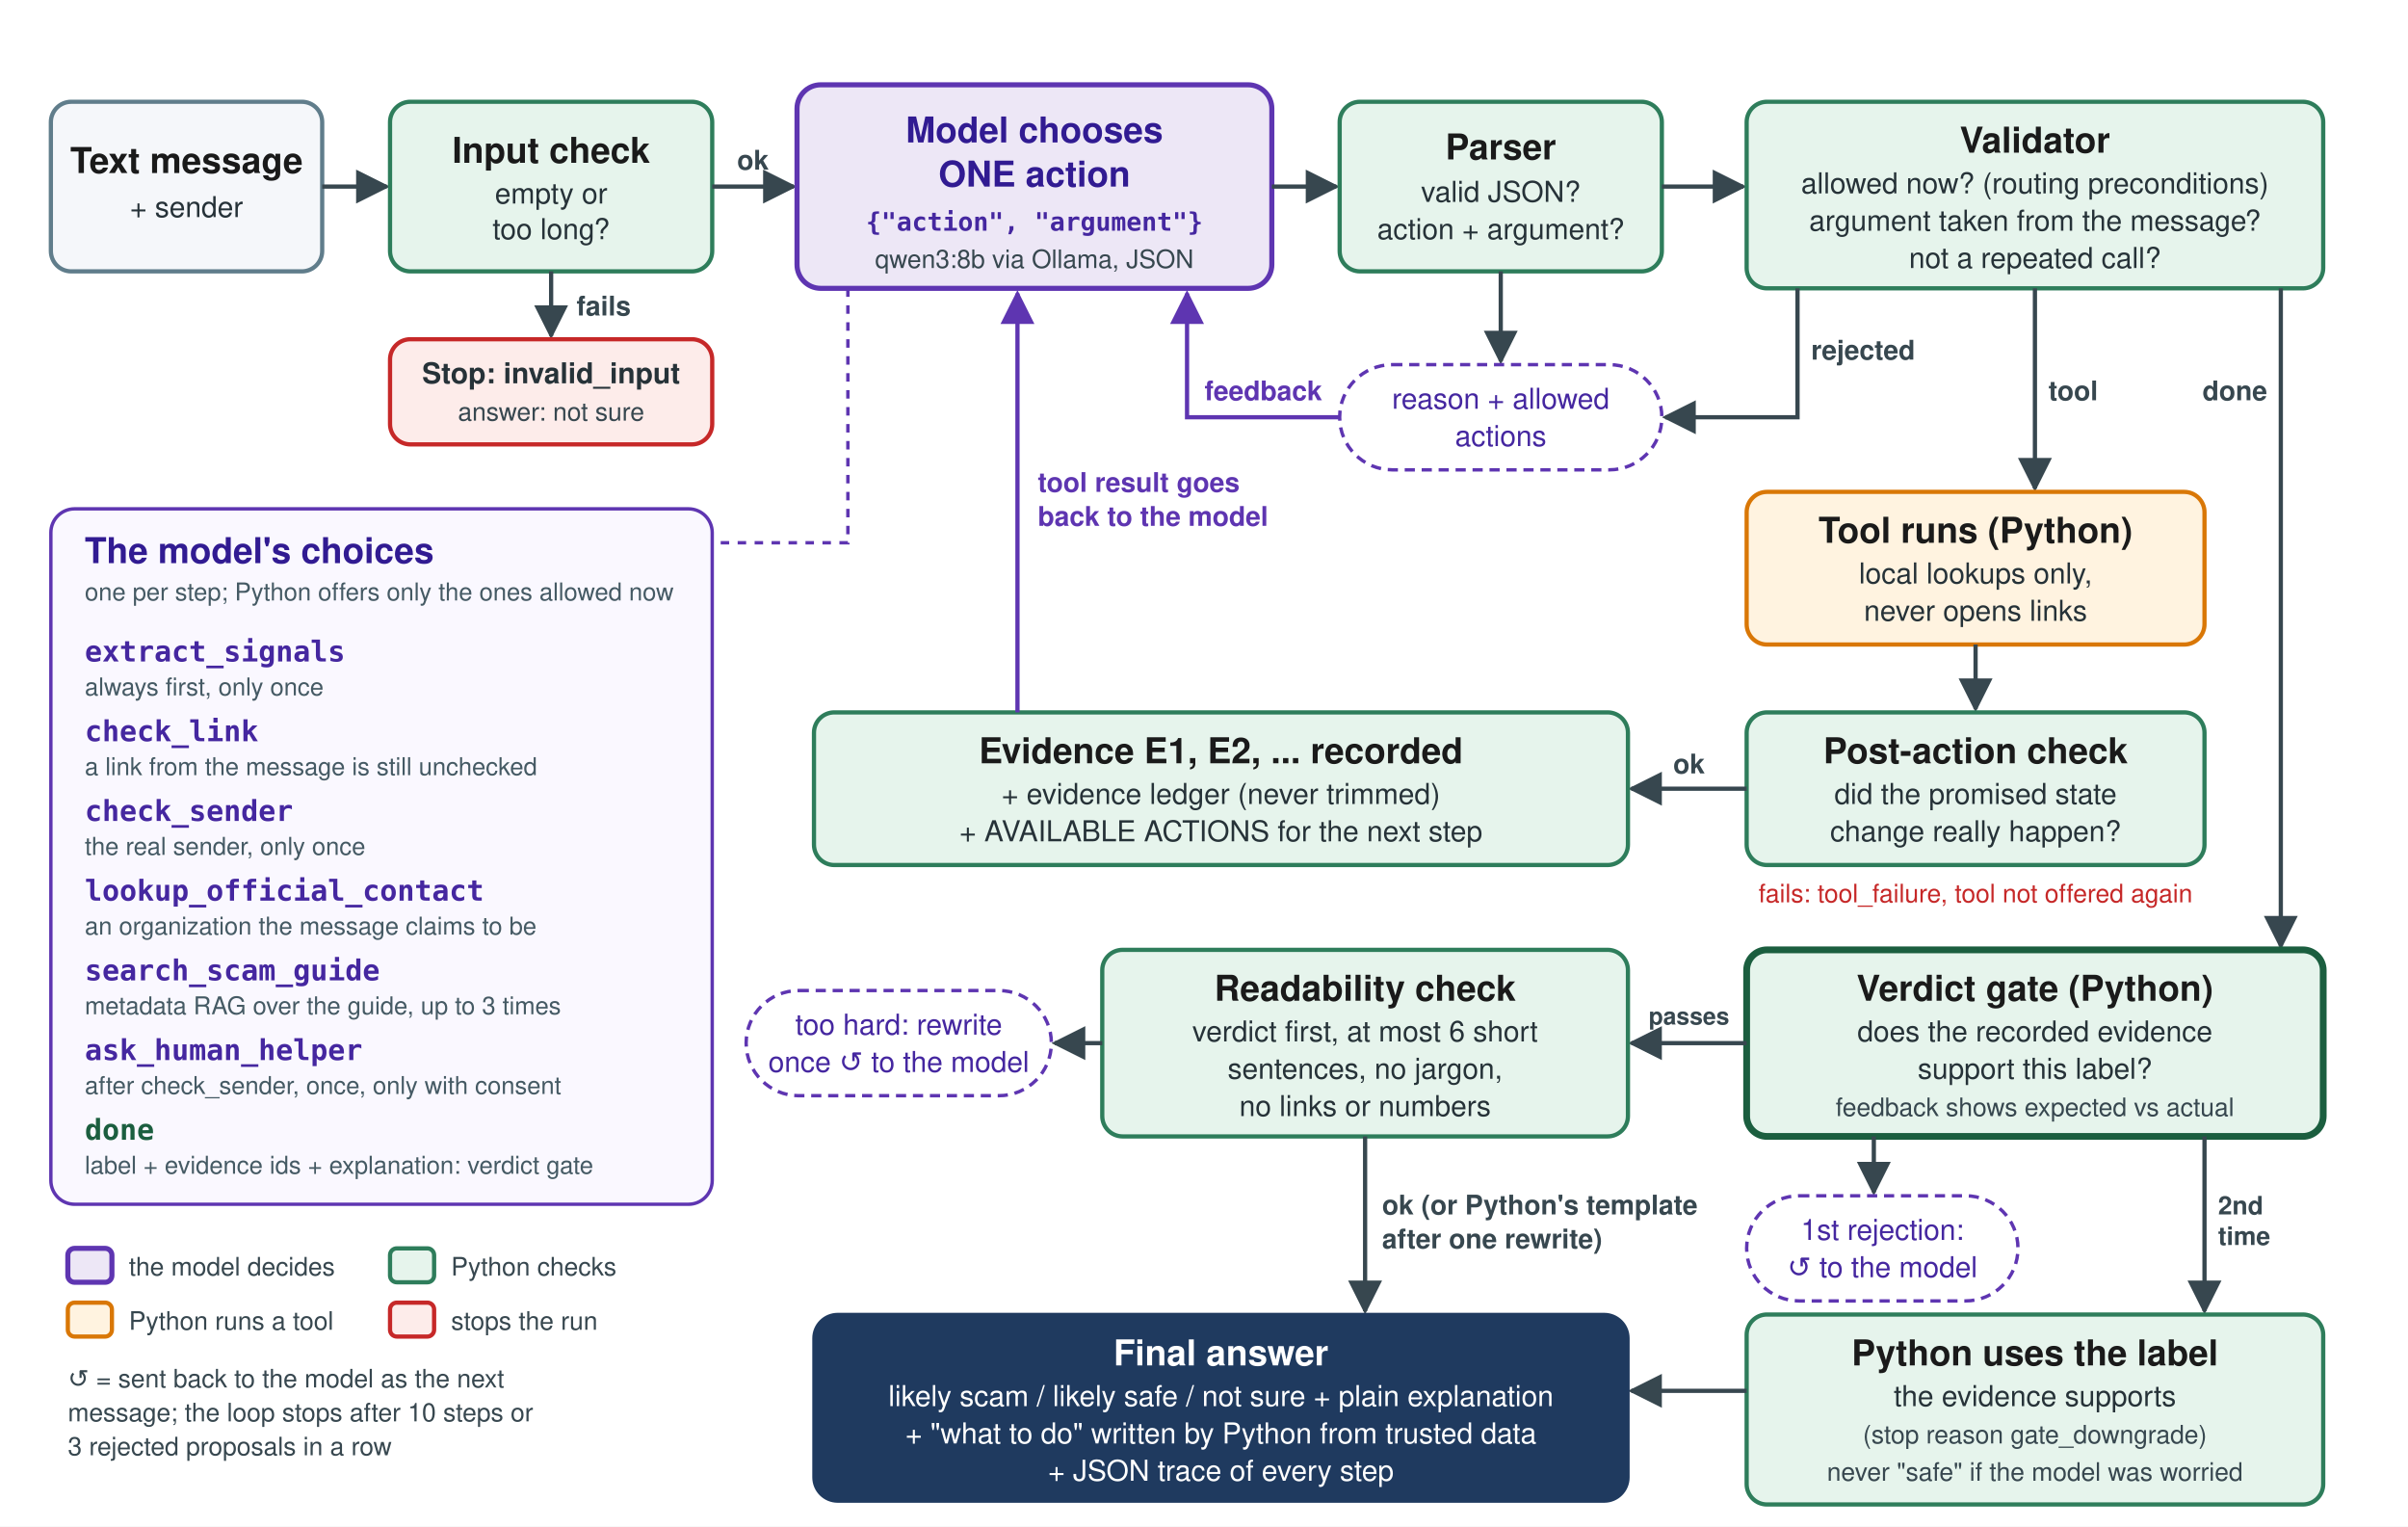
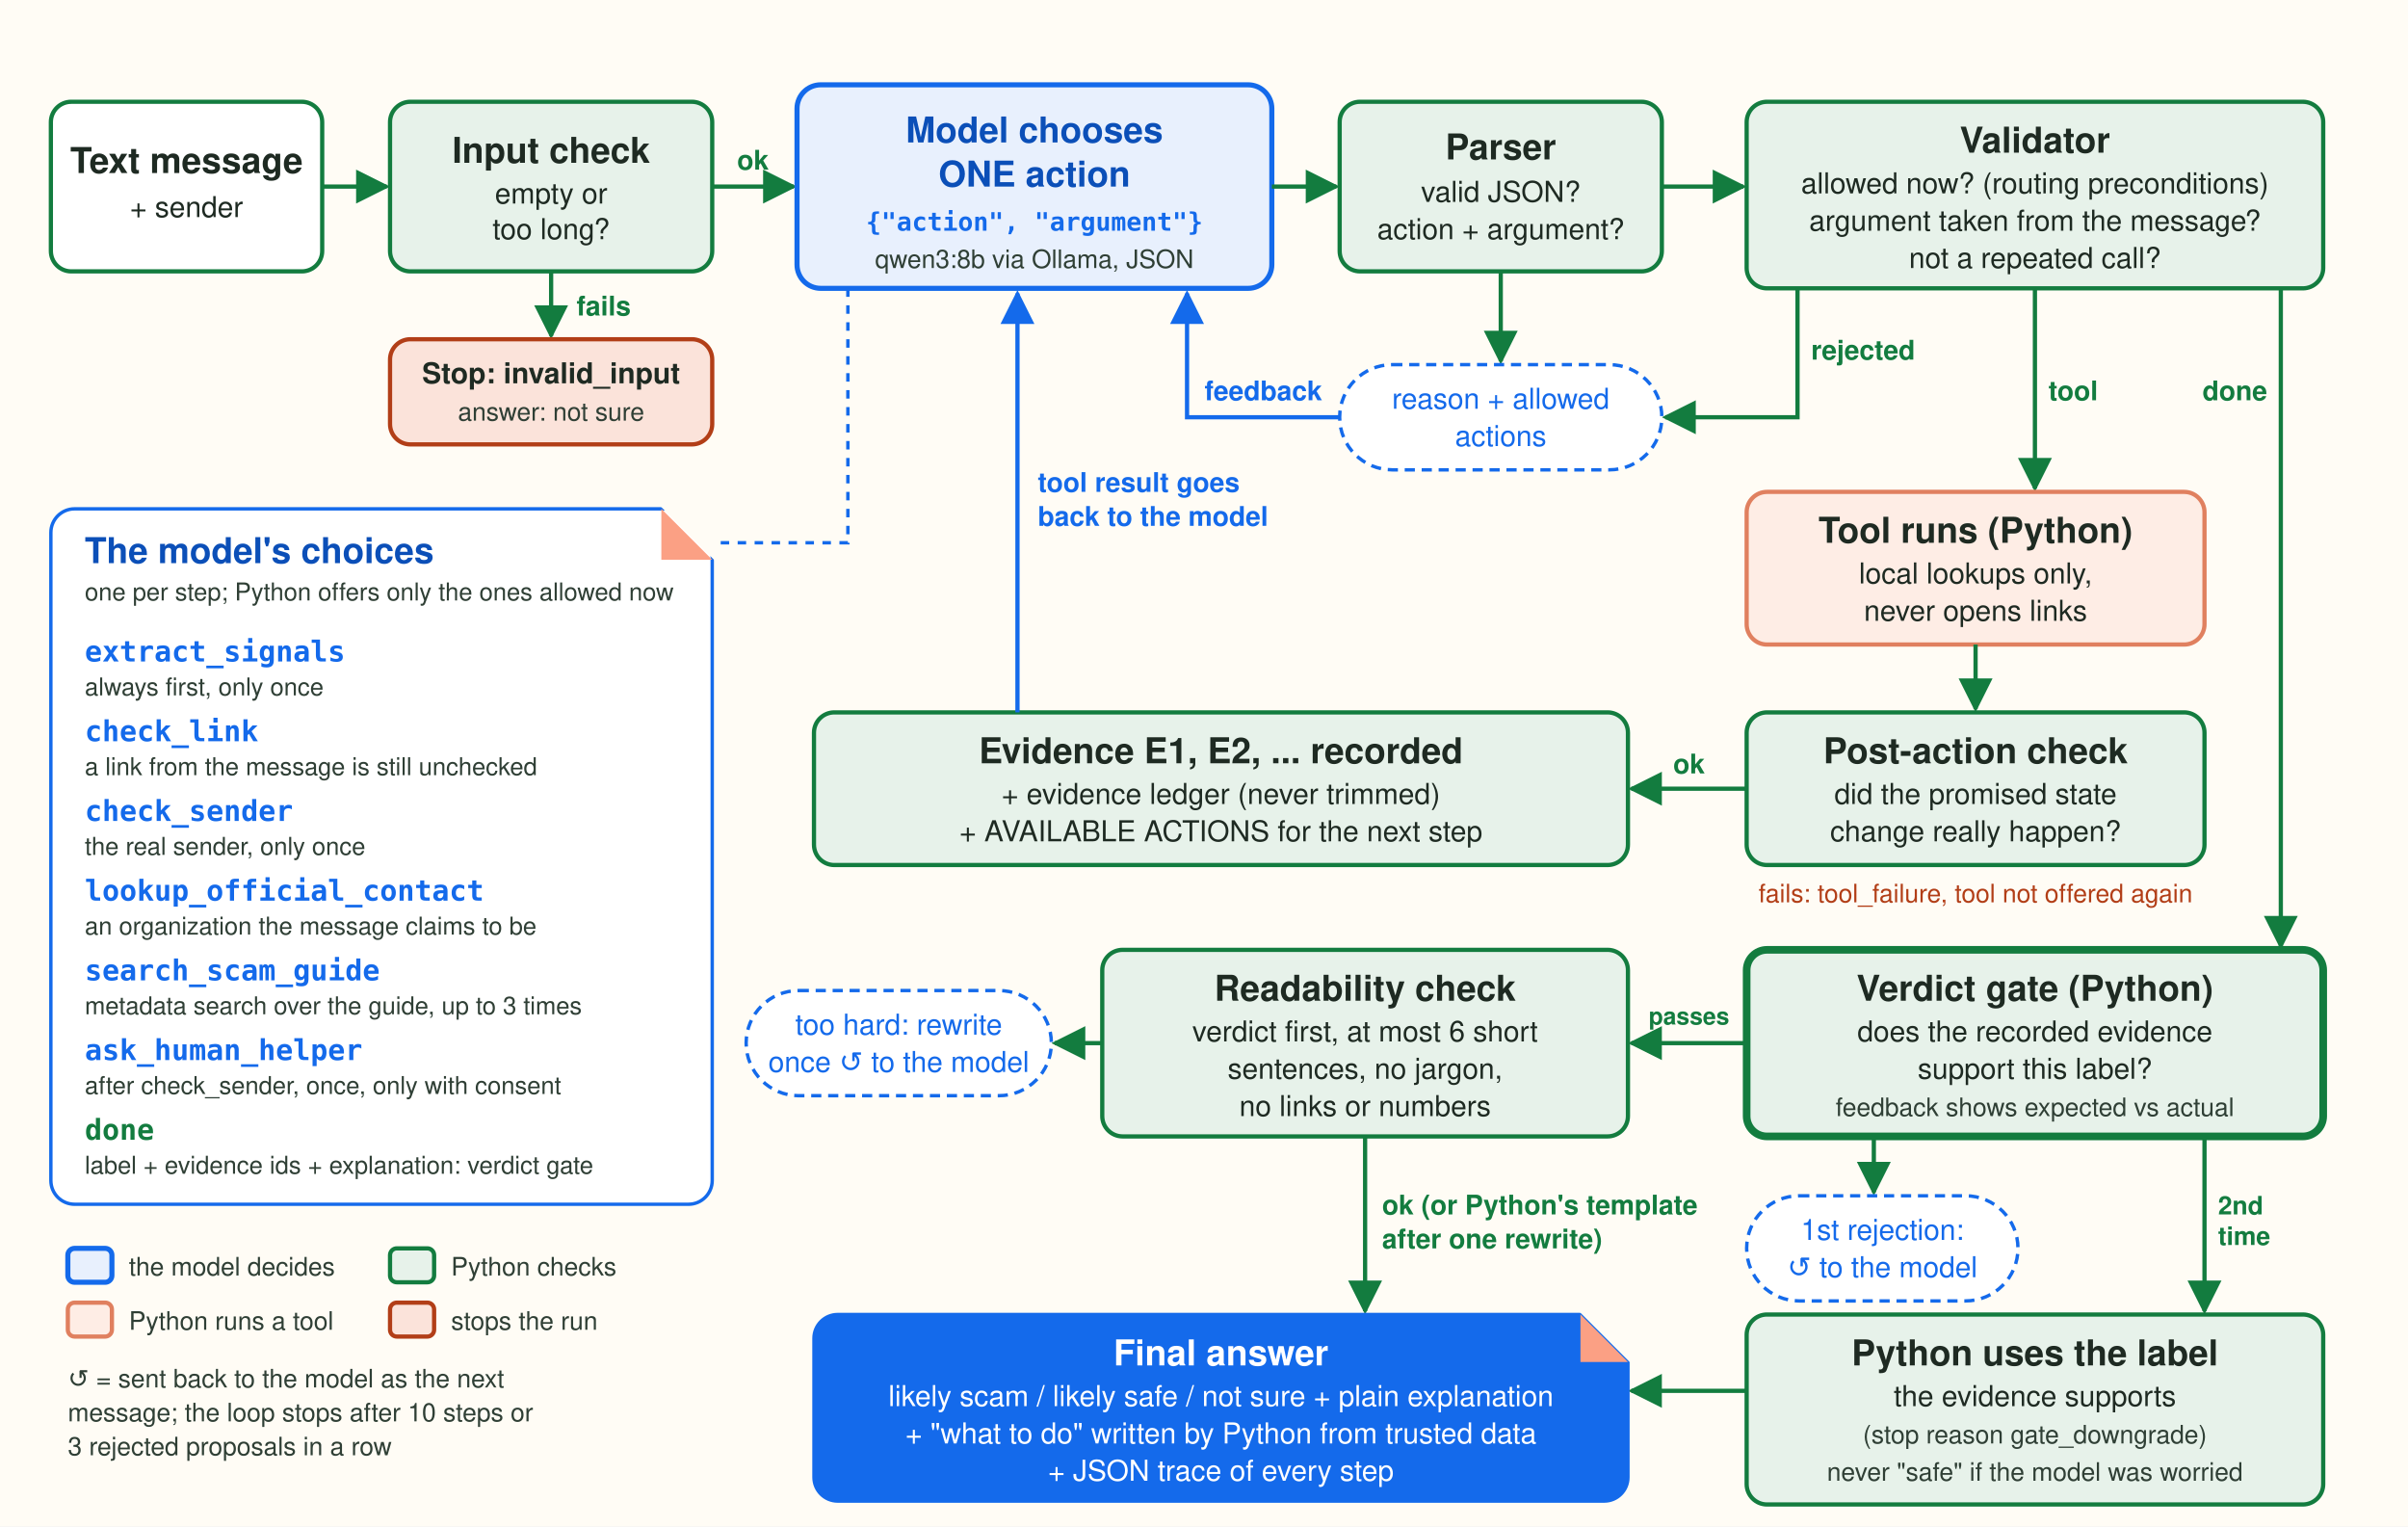
<svg xmlns="http://www.w3.org/2000/svg" viewBox="0 0 1420 900" width="1420" height="900" font-family="Helvetica, Arial, sans-serif">
  <defs>
    <marker id="arrow" viewBox="0 0 10 10" refX="9" refY="5" markerWidth="8" markerHeight="8" orient="auto-start-reverse">
-       <path d="M0,0 L10,5 L0,10 z" fill="#37474F" />
+       <path d="M0,0 L10,5 L0,10 z" fill="#137C3F" />
    </marker>
    <marker id="arrowp" viewBox="0 0 10 10" refX="9" refY="5" markerWidth="8" markerHeight="8" orient="auto-start-reverse">
-       <path d="M0,0 L10,5 L0,10 z" fill="#5E35B1" />
+       <path d="M0,0 L10,5 L0,10 z" fill="#146AEB" />
    </marker>
    <style>
-       .model { fill: #EDE7F6; stroke: #5E35B1; stroke-width: 3; }
-       .py { fill: #E6F4EC; stroke: #2E7D5B; stroke-width: 2.5; }
-       .gate { fill: #E6F4EC; stroke: #1B5E3F; stroke-width: 4; }
-       .tool { fill: #FFF3E0; stroke: #D97706; stroke-width: 2.5; }
-       .stop { fill: #FDECEA; stroke: #C62828; stroke-width: 2.5; }
-       .final { fill: #1F3A5F; stroke: #1F3A5F; stroke-width: 2; }
-       .pill { fill: #FFFFFF; stroke: #5E35B1; stroke-width: 2; stroke-dasharray: 6 4; }
-       .menu { fill: #FAF8FF; stroke: #5E35B1; stroke-width: 2; }
-       .line { stroke: #37474F; stroke-width: 2.5; fill: none; }
-       .back { stroke: #5E35B1; stroke-width: 2.5; fill: none; }
-       .dash { stroke: #5E35B1; stroke-width: 2; fill: none; stroke-dasharray: 5 5; }
-       .h { font-size: 21px; font-weight: bold; fill: #1A1A1A; }
-       .t { font-size: 17px; fill: #263238; }
-       .s { font-size: 15px; fill: #37474F; }
-       .lab { font-size: 16px; font-weight: bold; fill: #37474F; }
-       .labp { font-size: 16px; font-weight: bold; fill: #5E35B1; }
-       .mono { font-family: Menlo, Consolas, monospace; font-size: 17px; font-weight: bold; fill: #4527A0; }
-       .cond { font-size: 14.5px; fill: #455A64; }
+       .model { fill: #E8F0FD; stroke: #146AEB; stroke-width: 3; }
+       .py { fill: #E7F2EA; stroke: #137C3F; stroke-width: 2.5; }
+       .gate { fill: #E7F2EA; stroke: #137C3F; stroke-width: 4.5; }
+       .tool { fill: #FEEDE5; stroke: #E0805F; stroke-width: 2.5; }
+       .stop { fill: #FBE3DA; stroke: #B23E17; stroke-width: 2.5; }
+       .final { fill: #146AEB; stroke: #146AEB; stroke-width: 2; }
+       .pill { fill: #FFFFFF; stroke: #146AEB; stroke-width: 2; stroke-dasharray: 6 4; }
+       .menu { fill: #FFFFFF; stroke: #146AEB; stroke-width: 2; }
+       .line { stroke: #137C3F; stroke-width: 2.5; fill: none; }
+       .back { stroke: #146AEB; stroke-width: 2.5; fill: none; }
+       .dash { stroke: #146AEB; stroke-width: 2; fill: none; stroke-dasharray: 5 5; }
+       .h { font-size: 21px; font-weight: bold; fill: #1E2A22; }
+       .t { font-size: 17px; fill: #1E2A22; }
+       .s { font-size: 15px; fill: #2F3F35; }
+       .lab { font-size: 16px; font-weight: bold; fill: #137C3F; }
+       .labp { font-size: 16px; font-weight: bold; fill: #146AEB; }
+       .mono { font-family: Menlo, Consolas, monospace; font-size: 17px; font-weight: bold; fill: #146AEB; }
+       .cond { font-size: 14.5px; fill: #2F3F35; }
      .w { fill: #FFFFFF; }
    </style>
  </defs>
-   <rect x="0" y="0" width="1420" height="900" fill="#FFFFFF" />
-   <rect class="py" x="30" y="60" width="160" height="100" rx="12" style="fill:#F5F7FA;stroke:#607D8B" />
+   <rect x="0" y="0" width="1420" height="900" fill="#FFFCF5" />
+   <rect class="py" x="30" y="60" width="160" height="100" rx="12" style="fill:#FFFFFF;stroke:#137C3F" />
  <text class="h" x="110" y="102" text-anchor="middle">Text message</text>
  <text class="t" x="110" y="128" text-anchor="middle">+ sender</text>
  <path class="line" d="M190,110 L228,110" marker-end="url(#arrow)" />
  <rect class="py" x="230" y="60" width="190" height="100" rx="12" />
  <text class="h" x="325" y="96" text-anchor="middle">Input check</text>
  <text class="t" x="325" y="120" text-anchor="middle">empty or</text>
  <text class="t" x="325" y="141" text-anchor="middle">too long?</text>
  <path class="line" d="M325,160 L325,198" marker-end="url(#arrow)" />
  <text class="lab" x="340" y="186">fails</text>
  <rect class="stop" x="230" y="200" width="190" height="62" rx="12" />
  <text class="t" x="325" y="226" text-anchor="middle" font-weight="bold">Stop: invalid_input</text>
  <text class="s" x="325" y="248" text-anchor="middle">answer: not sure</text>
  <path class="line" d="M420,110 L468,110" marker-end="url(#arrow)" />
  <text class="lab" x="444" y="100" text-anchor="middle">ok</text>
  <rect class="model" x="470" y="50" width="280" height="120" rx="14" />
-   <text class="h" x="610" y="84" text-anchor="middle" style="fill:#311B92">Model chooses</text>
-   <text class="h" x="610" y="110" text-anchor="middle" style="fill:#311B92">ONE action</text>
+   <text class="h" x="610" y="84" text-anchor="middle" style="fill:#0B4FB8">Model chooses</text>
+   <text class="h" x="610" y="110" text-anchor="middle" style="fill:#0B4FB8">ONE action</text>
  <text class="mono" x="610" y="136" text-anchor="middle" style="font-size:15px">{"action", "argument"}</text>
  <text class="s" x="610" y="158" text-anchor="middle">qwen3:8b via Ollama, JSON</text>
  <path class="line" d="M750,110 L788,110" marker-end="url(#arrow)" />
  <rect class="py" x="790" y="60" width="190" height="100" rx="12" />
  <text class="h" x="885" y="94" text-anchor="middle">Parser</text>
  <text class="t" x="885" y="119" text-anchor="middle">valid JSON?</text>
  <text class="t" x="885" y="141" text-anchor="middle">action + argument?</text>
  <path class="line" d="M980,110 L1028,110" marker-end="url(#arrow)" />
  <rect class="py" x="1030" y="60" width="340" height="110" rx="12" />
  <text class="h" x="1200" y="90" text-anchor="middle">Validator</text>
  <text class="t" x="1200" y="114" text-anchor="middle">allowed now? (routing preconditions)</text>
  <text class="t" x="1200" y="136" text-anchor="middle">argument taken from the message?</text>
  <text class="t" x="1200" y="158" text-anchor="middle">not a repeated call?</text>
  <path class="line" d="M885,160 L885,213" marker-end="url(#arrow)" />
  <path class="line" d="M1060,170 L1060,246 L982,246" marker-end="url(#arrow)" />
  <text class="lab" x="1068" y="212">rejected</text>
  <rect class="pill" x="790" y="215" width="190" height="62" rx="31" />
-   <text class="t" x="885" y="241" text-anchor="middle" style="fill:#4527A0">reason + allowed</text>
-   <text class="t" x="885" y="263" text-anchor="middle" style="fill:#4527A0">actions</text>
+   <text class="t" x="885" y="241" text-anchor="middle" style="fill:#146AEB">reason + allowed</text>
+   <text class="t" x="885" y="263" text-anchor="middle" style="fill:#146AEB">actions</text>
  <path class="back" d="M790,246 L700,246 L700,173" marker-end="url(#arrowp)" />
  <text class="labp" x="745" y="236" text-anchor="middle">feedback</text>
  <path class="line" d="M1200,170 L1200,288" marker-end="url(#arrow)" />
  <text class="lab" x="1208" y="236">tool</text>
  <rect class="tool" x="1030" y="290" width="270" height="90" rx="12" />
  <text class="h" x="1165" y="320" text-anchor="middle">Tool runs (Python)</text>
  <text class="t" x="1165" y="344" text-anchor="middle">local lookups only,</text>
  <text class="t" x="1165" y="366" text-anchor="middle">never opens links</text>
  <path class="line" d="M1165,380 L1165,418" marker-end="url(#arrow)" />
  <rect class="py" x="1030" y="420" width="270" height="90" rx="12" />
  <text class="h" x="1165" y="450" text-anchor="middle">Post-action check</text>
  <text class="t" x="1165" y="474" text-anchor="middle">did the promised state</text>
  <text class="t" x="1165" y="496" text-anchor="middle">change really happen?</text>
-   <text class="s" x="1165" y="532" text-anchor="middle" style="fill:#C62828">fails: tool_failure, tool not offered again</text>
+   <text class="s" x="1165" y="532" text-anchor="middle" style="fill:#B23E17">fails: tool_failure, tool not offered again</text>
  <path class="line" d="M1030,465 L962,465" marker-end="url(#arrow)" />
  <text class="lab" x="996" y="456" text-anchor="middle">ok</text>
  <rect class="py" x="480" y="420" width="480" height="90" rx="12" />
  <text class="h" x="720" y="450" text-anchor="middle">Evidence E1, E2, ... recorded</text>
  <text class="t" x="720" y="474" text-anchor="middle">+ evidence ledger (never trimmed)</text>
  <text class="t" x="720" y="496" text-anchor="middle">+ AVAILABLE ACTIONS for the next step</text>
  <path class="back" d="M600,420 L600,173" marker-end="url(#arrowp)" />
  <text class="labp" x="612" y="290">tool result goes</text>
  <text class="labp" x="612" y="310">back to the model</text>
  <path class="dash" d="M500,170 L500,320 L422,320" />
  <rect class="menu" x="30" y="300" width="390" height="410" rx="14" />
-   <text class="h" x="50" y="332" style="fill:#311B92">The model's choices</text>
+   <text class="h" x="50" y="332" style="fill:#0B4FB8">The model's choices</text>
  <text class="cond" x="50" y="354">one per step; Python offers only the ones allowed now</text>
  <text class="mono" x="50" y="390">extract_signals</text>
  <text class="cond" x="50" y="410">always first, only once</text>
  <text class="mono" x="50" y="437">check_link</text>
  <text class="cond" x="50" y="457">a link from the message is still unchecked</text>
  <text class="mono" x="50" y="484">check_sender</text>
  <text class="cond" x="50" y="504">the real sender, only once</text>
  <text class="mono" x="50" y="531">lookup_official_contact</text>
  <text class="cond" x="50" y="551">an organization the message claims to be</text>
  <text class="mono" x="50" y="578">search_scam_guide</text>
-   <text class="cond" x="50" y="598">metadata RAG over the guide, up to 3 times</text>
+   <text class="cond" x="50" y="598">metadata search over the guide, up to 3 times</text>
  <text class="mono" x="50" y="625">ask_human_helper</text>
  <text class="cond" x="50" y="645">after check_sender, once, only with consent</text>
-   <text class="mono" x="50" y="672" style="fill:#1B5E3F">done</text>
+   <text class="mono" x="50" y="672" style="fill:#137C3F">done</text>
  <text class="cond" x="50" y="692">label + evidence ids + explanation: verdict gate</text>
  <path class="line" d="M1345,170 L1345,558" marker-end="url(#arrow)" />
  <text class="lab" x="1337" y="236" text-anchor="end">done</text>
  <rect class="gate" x="1030" y="560" width="340" height="110" rx="12" />
  <text class="h" x="1200" y="590" text-anchor="middle">Verdict gate (Python)</text>
  <text class="t" x="1200" y="614" text-anchor="middle">does the recorded evidence</text>
  <text class="t" x="1200" y="636" text-anchor="middle">support this label?</text>
  <text class="s" x="1200" y="658" text-anchor="middle">feedback shows expected vs actual</text>
  <path class="line" d="M1030,615 L962,615" marker-end="url(#arrow)" />
  <text class="lab" x="996" y="604" text-anchor="middle" style="font-size:14px">passes</text>
  <path class="line" d="M1105,670 L1105,703" marker-end="url(#arrow)" />
  <rect class="pill" x="1030" y="705" width="160" height="62" rx="31" />
-   <text class="t" x="1110" y="731" text-anchor="middle" style="fill:#4527A0">1st rejection:</text>
-   <text class="t" x="1110" y="753" text-anchor="middle" style="fill:#4527A0">↺ to the model</text>
+   <text class="t" x="1110" y="731" text-anchor="middle" style="fill:#146AEB">1st rejection:</text>
+   <text class="t" x="1110" y="753" text-anchor="middle" style="fill:#146AEB">↺ to the model</text>
  <path class="line" d="M1300,670 L1300,773" marker-end="url(#arrow)" />
  <text class="lab" x="1308" y="716" style="font-size:15px">2nd</text>
  <text class="lab" x="1308" y="734" style="font-size:15px">time</text>
  <rect class="py" x="1030" y="775" width="340" height="112" rx="12" />
  <text class="h" x="1200" y="805" text-anchor="middle">Python uses the label</text>
  <text class="t" x="1200" y="829" text-anchor="middle">the evidence supports</text>
  <text class="s" x="1200" y="851" text-anchor="middle">(stop reason gate_downgrade)</text>
  <text class="s" x="1200" y="873" text-anchor="middle">never "safe" if the model was worried</text>
  <rect class="py" x="650" y="560" width="310" height="110" rx="12" />
  <text class="h" x="805" y="590" text-anchor="middle">Readability check</text>
  <text class="t" x="805" y="614" text-anchor="middle">verdict first, at most 6 short</text>
  <text class="t" x="805" y="636" text-anchor="middle">sentences, no jargon,</text>
  <text class="t" x="805" y="658" text-anchor="middle">no links or numbers</text>
  <path class="line" d="M650,615 L622,615" marker-end="url(#arrow)" />
  <rect class="pill" x="440" y="584" width="180" height="62" rx="31" />
-   <text class="t" x="530" y="610" text-anchor="middle" style="fill:#4527A0">too hard: rewrite</text>
-   <text class="t" x="530" y="632" text-anchor="middle" style="fill:#4527A0">once ↺ to the model</text>
+   <text class="t" x="530" y="610" text-anchor="middle" style="fill:#146AEB">too hard: rewrite</text>
+   <text class="t" x="530" y="632" text-anchor="middle" style="fill:#146AEB">once ↺ to the model</text>
  <path class="line" d="M805,670 L805,773" marker-end="url(#arrow)" />
  <text class="lab" x="815" y="716">ok (or Python's template</text>
  <text class="lab" x="815" y="736">after one rewrite)</text>
  <path class="line" d="M1030,820 L962,820" marker-end="url(#arrow)" />
  <rect class="final" x="480" y="775" width="480" height="110" rx="14" />
  <text class="h w" x="720" y="805" text-anchor="middle">Final answer</text>
  <text class="t w" x="720" y="829" text-anchor="middle">likely scam / likely safe / not sure + plain explanation</text>
  <text class="t w" x="720" y="851" text-anchor="middle">+ "what to do" written by Python from trusted data</text>
  <text class="t w" x="720" y="873" text-anchor="middle">+ JSON trace of every step</text>
+   <path d="M930,772 L963,772 L963,805 Z" fill="#FFFCF5" />
+   <path d="M932,775 L960,803 L932,803 Z" fill="#FBA084" />
+   <path d="M388,297 L423,297 L423,332 Z" fill="#FFFCF5" />
+   <path d="M390,300 L420,330 L390,330 Z" fill="#FBA084" />
  <rect class="model" x="40" y="736" width="26" height="20" rx="4" />
  <text class="s" x="76" y="752">the model decides</text>
  <rect class="py" x="230" y="736" width="26" height="20" rx="4" />
  <text class="s" x="266" y="752">Python checks</text>
  <rect class="tool" x="40" y="768" width="26" height="20" rx="4" />
  <text class="s" x="76" y="784">Python runs a tool</text>
  <rect class="stop" x="230" y="768" width="26" height="20" rx="4" />
  <text class="s" x="266" y="784">stops the run</text>
  <text class="s" x="40" y="818">↺ = sent back to the model as the next</text>
  <text class="s" x="40" y="838">message; the loop stops after 10 steps or</text>
  <text class="s" x="40" y="858">3 rejected proposals in a row</text>
</svg>
